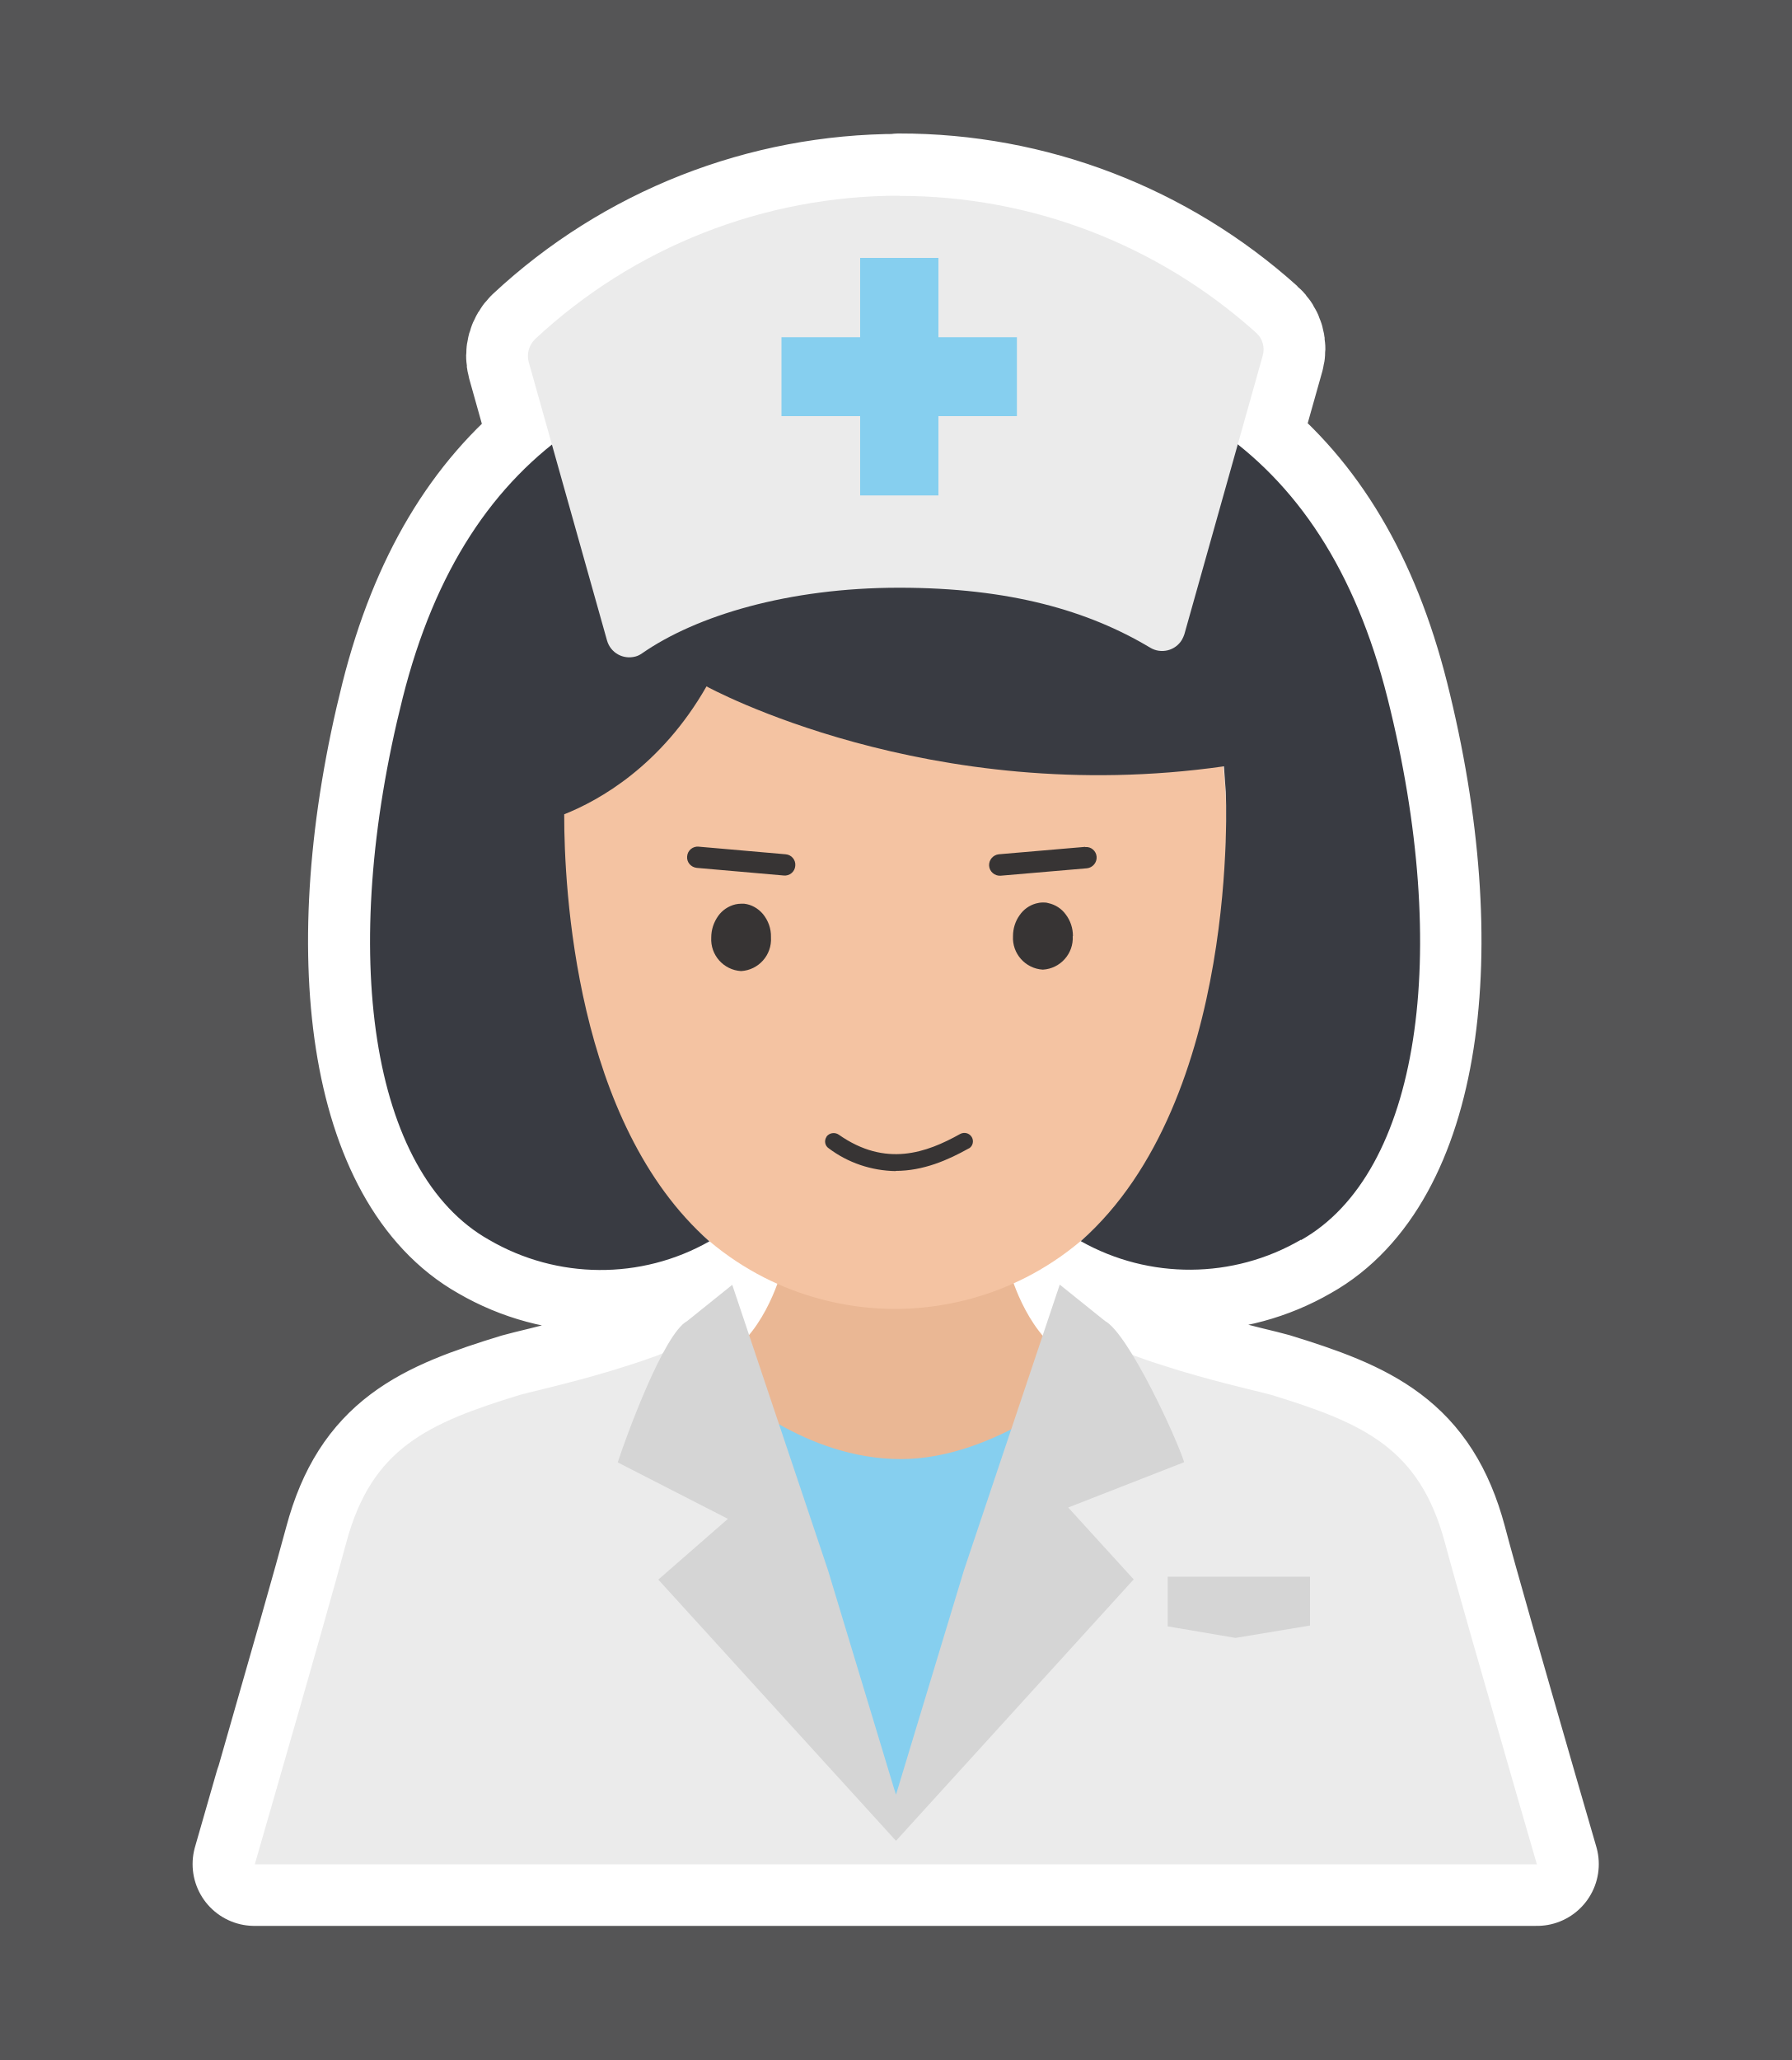
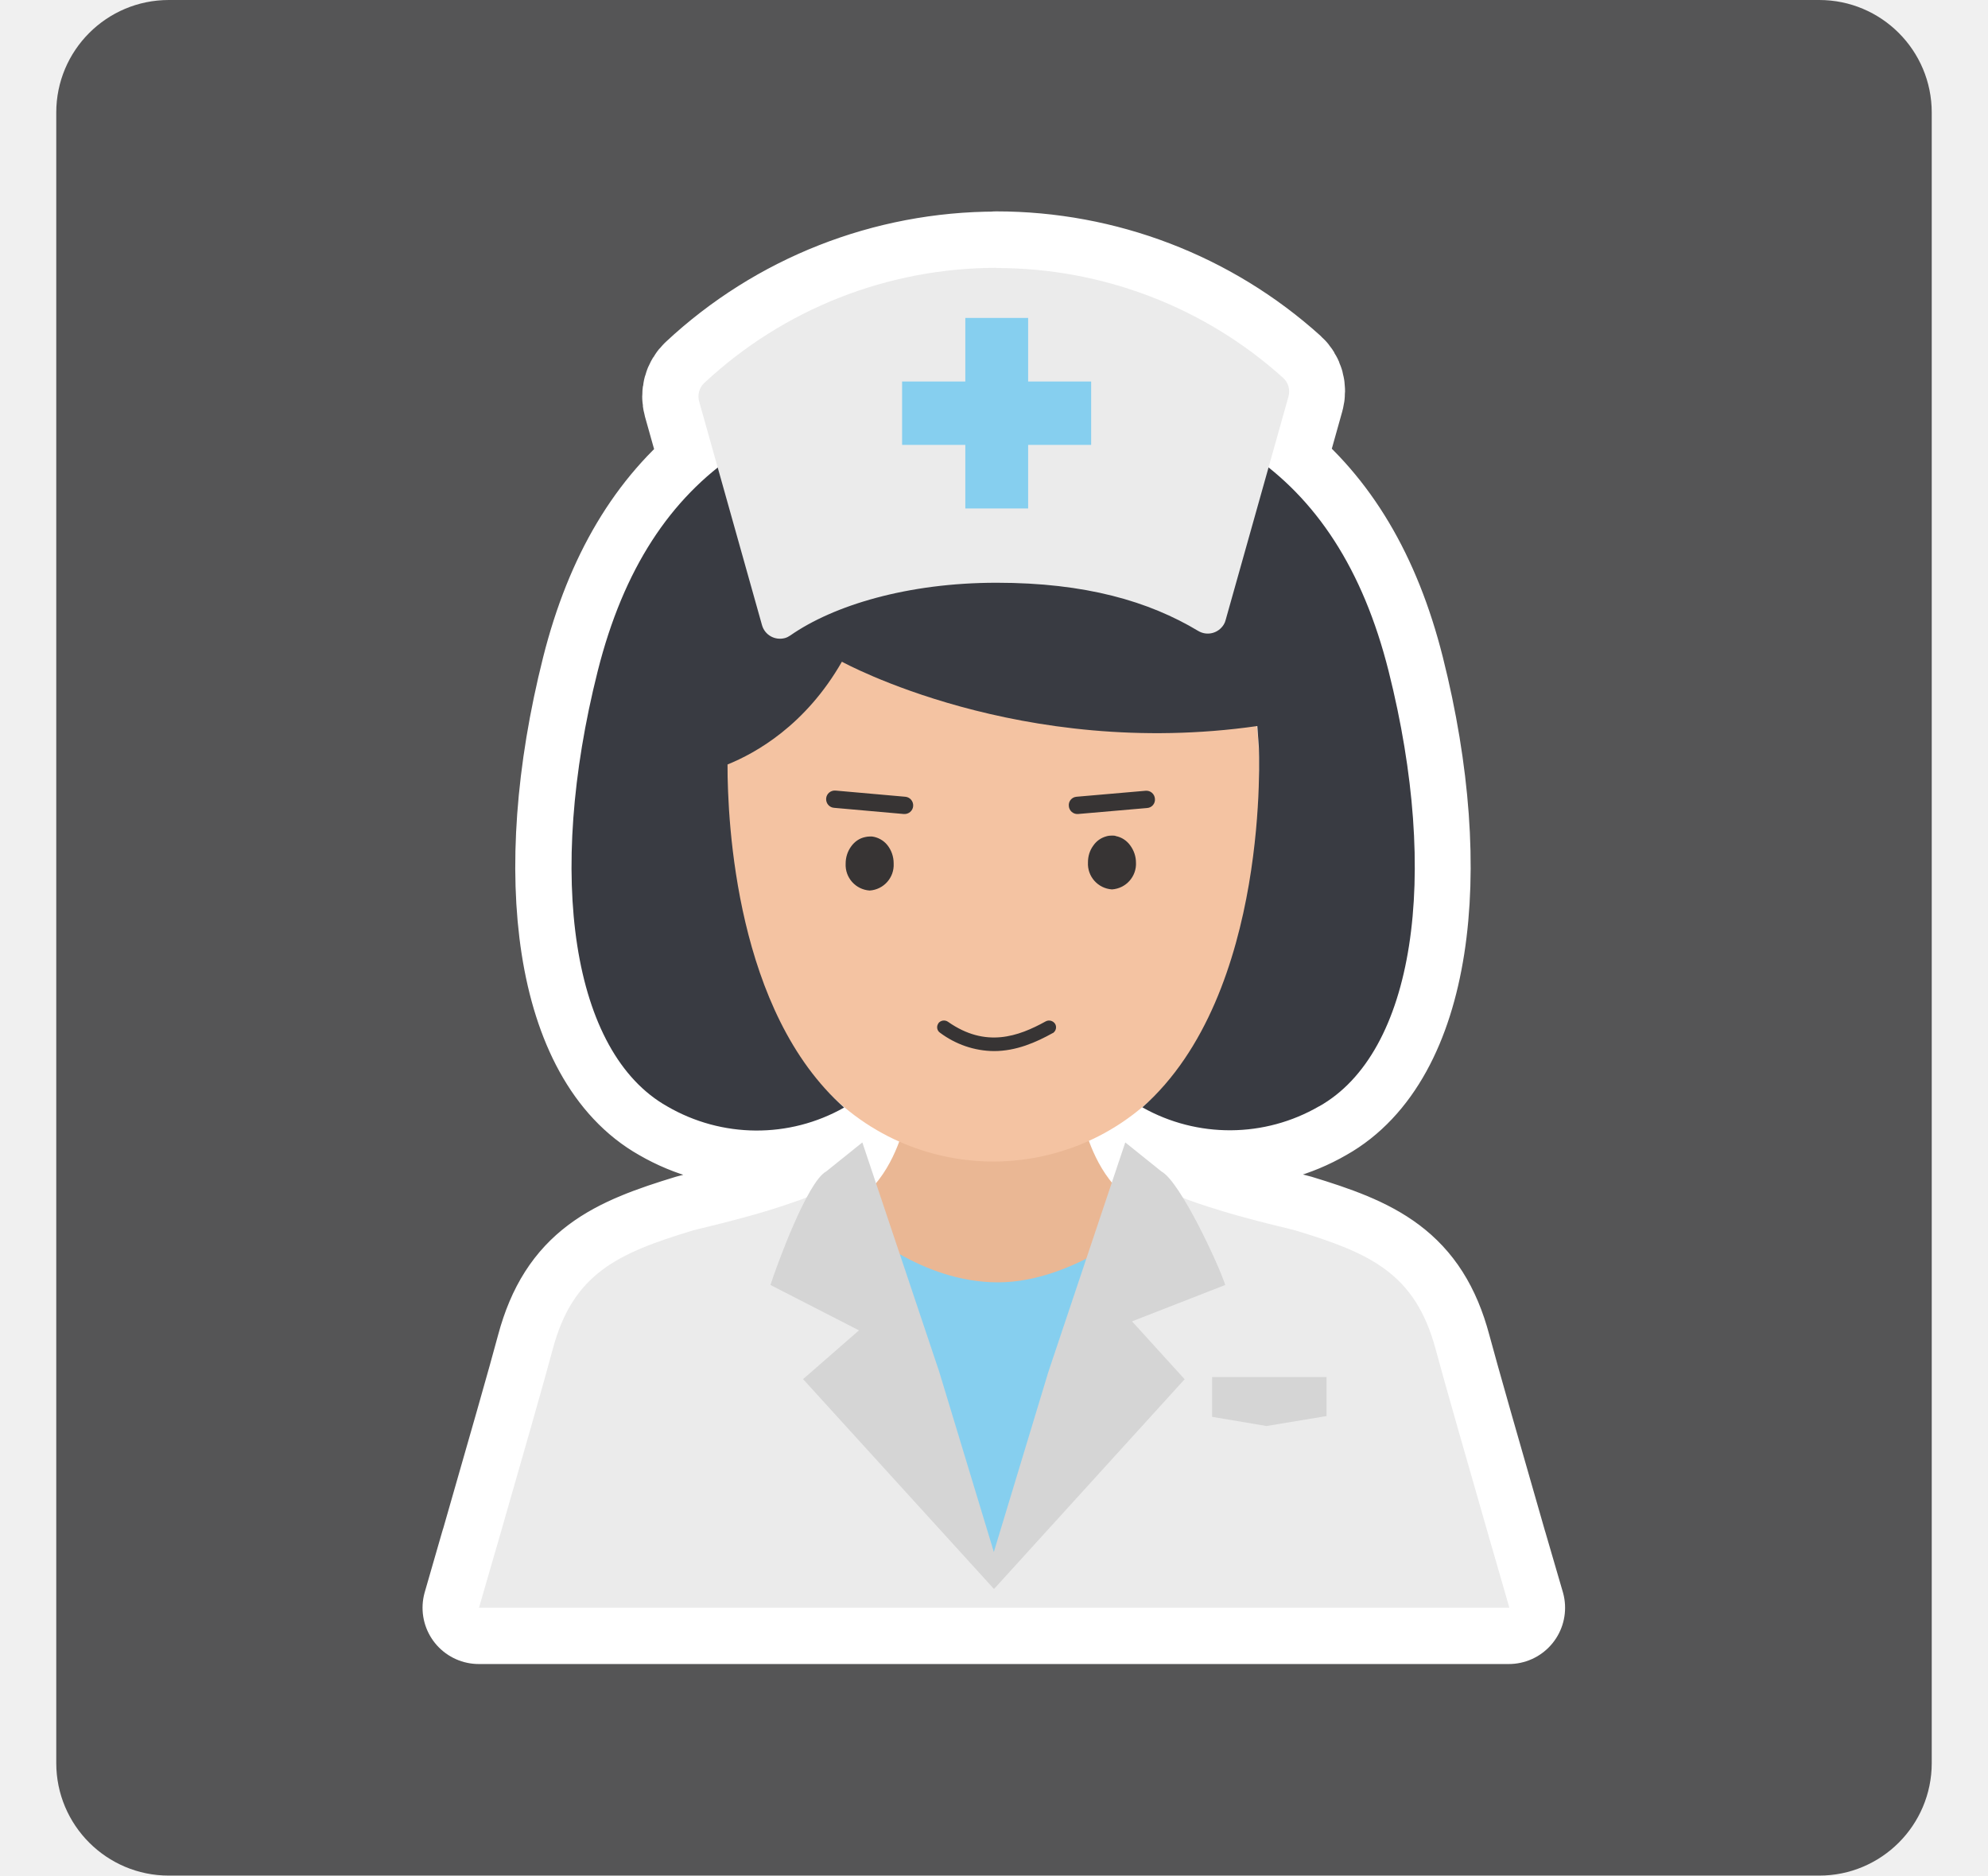
- <svg xmlns="http://www.w3.org/2000/svg" width="87" height="100" viewBox="0 0 87 100">
+ <svg xmlns="http://www.w3.org/2000/svg" width="106" height="100" viewBox="0 0 106 100">
  <g id="Hintergrund">
-     <rect id="Hintergrund-2" data-name="Hintergrund" width="87" height="100" fill="#555556" />
+     <rect id="Hintergrund-2" data-name="Hintergrund" x="3" width="100" height="100" rx="6" ry="6" fill="#555556" />
  </g>
  <g id="doctor">
-     <path d="M43.66,9.5c-6.56,0-12.88,2.48-17.68,6.96-.3.29-.42.72-.31,1.12l1.12,3.99c-3.4,2.72-5.84,6.71-7.25,12.29-3.13,12.43-1.57,23.07,4.2,26.32,3.3,1.92,7.37,1.94,10.69.06,1,.84,2.12,1.54,3.31,2.07-.24.65-.68,1.65-1.39,2.5l-.82-2.43-2.19,1.76c-.34.18-.75.77-1.16,1.53-.12.05-.23.1-.36.14-.99.36-2,.68-3.01.97-1.78.5-3.31.84-3.57.92-4.5,1.37-7.21,2.59-8.44,7.18-.5,1.88-1.87,6.67-3.34,11.79-.01.04-.02.09-.03.13h-.02s-1.06,3.69-1.06,3.69h62.27l-1.05-3.62-.02-.07c-1.48-5.13-2.9-10.06-3.39-11.94-1.23-4.59-3.94-5.8-8.44-7.18-.26-.08-1.79-.42-3.57-.92-1.01-.29-2.02-.61-3.01-.97-.08-.03-.15-.06-.22-.09-.48-.78-.94-1.4-1.29-1.58l-2.19-1.76-.82,2.44c-.73-.86-1.17-1.89-1.41-2.54,1.17-.53,2.26-1.21,3.24-2.04,3.32,1.88,7.39,1.85,10.69-.06,5.77-3.24,7.33-13.89,4.2-26.32-1.41-5.58-3.85-9.58-7.25-12.3l1.21-4.29c.12-.41,0-.85-.32-1.13-4.76-4.28-10.93-6.65-17.33-6.64ZM59.41,37.19l.09,1.24v.1c-.02-.45-.06-.89-.12-1.34,0,0,.03,0,.03,0Z" fill="#916f6f" stroke="#fff" stroke-linecap="round" stroke-linejoin="round" stroke-width="6" />
-     <path d="M74.63,90.5H12.37l1.06-3.68h.01c0-.06.02-.1.03-.14,1.48-5.13,2.84-9.91,3.34-11.79,1.23-4.59,3.94-5.8,8.44-7.18.26-.08,1.79-.42,3.57-.92.57-.16,1.13-.33,1.69-.51.44-.14.89-.29,1.32-.45.35-.13.69-.27,1.03-.42.33-.15.65-.31.96-.49l9.66,23.37,9.66-23.37c.31.18.63.34.96.49.33.14.67.28,1.03.42.43.16.87.31,1.32.45.56.18,1.12.35,1.69.51,1.78.5,3.31.84,3.57.92,4.5,1.38,7.21,2.59,8.44,7.18.5,1.87,1.92,6.81,3.4,11.94l.02.07,1.05,3.62Z" fill="#ebebeb" />
-     <path d="M52.15,71.2l-8.66,1.03-8.66-1.03s-1.49-4.19.45-5.42c1.94-1.22,2.68-4.14,2.68-4.14l5.52.53,5.52-.53s.74,2.92,2.68,4.14c1.94,1.22.45,5.42.45,5.42Z" fill="#eab794" />
-     <path d="M59.53,39.6c0,19.95-10.12,23.94-16.08,23.94s-16.08-3.99-16.08-23.94c0-10.04,7.2-16.18,16.08-16.18s16.08,6.14,16.08,16.18Z" fill="#f4c3a2" />
-     <path d="M43.49,56.85c-1.18-.02-2.32-.4-3.26-1.11-.18-.12-.23-.37-.1-.56,0,0,0,0,0-.01.14-.18.4-.22.59-.09,2.28,1.6,4.26.88,5.89-.03.2-.11.45-.05.57.15.11.19.05.44-.14.55,0,0,0,0-.01,0-1,.56-2.2,1.09-3.55,1.09h0Z" fill="#373434" />
-     <path d="M63.16,60.18c-3.3,1.92-7.37,1.94-10.69.07,7.78-6.87,7.04-21.81,7.04-21.81l-.09-1.24c-14.34,2.05-25.12-3.88-25.12-3.88-2.2,3.85-5.2,5.53-6.91,6.21,0,3.56.53,14.98,7.05,20.73-3.32,1.88-7.39,1.85-10.69-.07-5.77-3.24-7.33-13.89-4.2-26.31,3.12-12.38,11.31-16.99,23.83-17.02h.15c12.52.04,20.71,4.65,23.83,17.02,3.13,12.43,1.57,23.07-4.2,26.32h0Z" fill="#393b42" fill-rule="evenodd" />
-     <path d="M35.47,67.48s3.59,3.35,8.26,3.35,8.94-3.82,8.94-3.82l-9.19,21.27-6.9-10.67-1.12-10.12Z" fill="#86cfef" />
-     <path d="M55.03,76.68l-11.53,12.68-11.54-12.68,3.38-2.95-5.35-2.74c.4-1.23,2.23-6.25,3.37-6.86l2.19-1.76,4.65,13.86,3.18,10.51.12.38,3.3-10.9,4.65-13.86,2.19,1.76c1.14.61,3.46,5.63,3.85,6.86l-5.63,2.2,3.18,3.49Z" fill="#d5d5d5" />
-     <path d="M43.66,9.5c-6.56,0-12.88,2.48-17.68,6.96-.3.29-.42.72-.31,1.12l3.8,13.51c.17.6.78.94,1.38.78.12-.03.23-.09.33-.16,2.62-1.82,7.09-3.18,12.47-3.18s9.2,1.12,12.19,2.91c.53.32,1.22.15,1.54-.38.05-.09.09-.18.12-.27l3.8-13.51c.12-.41,0-.85-.32-1.13-4.76-4.28-10.93-6.65-17.33-6.64h0Z" fill="#ebebeb" />
-     <path d="M49.37,16.37v3.83h-3.81v3.85h-3.8v-3.85h-3.82v-3.83h3.82v-3.85h3.8v3.85h3.81Z" fill="#86cfef" />
-     <path d="M52.08,45.44c.05.85-.6,1.58-1.45,1.63-.85-.05-1.5-.78-1.45-1.63,0-.36.11-.72.32-1.01.19-.28.47-.48.79-.57.11-.03.22-.05.34-.05.09,0,.17,0,.26.03.34.07.65.27.85.55.23.3.35.67.35,1.05ZM37.43,45.51c.05.85-.6,1.58-1.45,1.63-.85-.05-1.5-.78-1.45-1.63,0-.38.12-.74.34-1.05.2-.28.5-.48.84-.56.09-.02.18-.03.27-.03.05,0,.1,0,.15,0,.36.04.68.23.91.5.26.32.4.71.39,1.12Z" fill="#373434" />
-     <path d="M33.92,41.1l4.22.37c.29.02.5.28.47.56,0,0,0,0,0,0-.02.29-.28.5-.56.47,0,0,0,0,0,0l-4.22-.37c-.29-.03-.5-.28-.47-.56.02-.29.28-.5.56-.47,0,0,0,0,0,0ZM52.68,41.11l-4.19.36c-.28.03-.49.28-.47.56.02.28.27.5.56.48,0,0,0,0,0,0l4.19-.36c.28-.03.49-.28.47-.56-.02-.28-.27-.5-.55-.47,0,0,0,0,0,0h0Z" fill="#373434" fill-rule="evenodd" />
-     <path d="M63.6,76.54v2.37l-3.62.6-3.29-.56v-2.41h6.91Z" fill="#d5d5d5" />
+     <path d="M53.14,14.28c-5.79,0-11.36,2.19-15.59,6.14-.27.25-.37.63-.27.99l.99,3.52c-3,2.4-5.16,5.92-6.4,10.84-2.76,10.96-1.38,20.35,3.7,23.21,2.91,1.69,6.5,1.71,9.43.06.88.74,1.87,1.36,2.92,1.83-.21.57-.6,1.46-1.22,2.2l-.72-2.15-1.93,1.55c-.3.16-.66.68-1.02,1.35-.11.04-.2.09-.31.13-.88.31-1.76.6-2.66.85-1.57.44-2.92.74-3.15.81-3.97,1.21-6.36,2.28-7.45,6.33-.44,1.66-1.65,5.88-2.95,10.4-.01.04-.02.08-.03.12h-.01s-.94,3.26-.94,3.26h54.92l-.93-3.19-.02-.06c-1.3-4.52-2.55-8.88-2.99-10.53-1.08-4.05-3.47-5.12-7.45-6.33-.23-.07-1.58-.37-3.15-.81-.89-.25-1.78-.54-2.66-.85-.07-.03-.13-.05-.2-.08-.42-.68-.83-1.23-1.14-1.4l-1.93-1.55-.72,2.15c-.64-.76-1.03-1.66-1.24-2.24,1.03-.47,1.99-1.07,2.86-1.8,2.93,1.66,6.52,1.63,9.43-.06,5.09-2.86,6.47-12.25,3.71-23.21-1.24-4.92-3.4-8.45-6.4-10.85l1.06-3.78c.1-.36,0-.75-.28-1-4.19-3.78-9.64-5.86-15.28-5.86ZM67.03,38.7l.08,1.09v.09c-.02-.39-.05-.79-.1-1.18,0,0,.02,0,.02,0Z" fill="#916f6f" stroke="#fff" stroke-linecap="round" stroke-linejoin="round" stroke-width="6" />
+     <path d="M80.46,85.72H25.54l.94-3.25h.01s.01-.09.03-.13c1.3-4.52,2.51-8.74,2.95-10.4,1.08-4.05,3.47-5.12,7.45-6.33.23-.07,1.58-.37,3.15-.81.5-.14,1-.29,1.49-.45.39-.13.78-.26,1.17-.4.31-.12.61-.24.91-.37.29-.13.57-.27.85-.43l8.52,20.61,8.52-20.61c.28.16.56.3.85.43.29.13.59.25.91.37.38.14.76.27,1.17.4.49.16.99.31,1.49.45,1.57.44,2.92.74,3.15.81,3.97,1.21,6.36,2.28,7.45,6.33.44,1.65,1.69,6,2.99,10.53l.02.06.92,3.19Z" fill="#ebebeb" />
+     <path d="M60.63,68.7l-7.63.91-7.63-.91s-1.31-3.7.4-4.78c1.71-1.08,2.37-3.65,2.37-3.65l4.87.47,4.87-.47s.66,2.57,2.37,3.65c1.71,1.08.4,4.78.4,4.78Z" fill="#eab794" />
+     <path d="M67.14,40.82c0,17.59-8.92,21.11-14.18,21.11s-14.18-3.52-14.18-21.11c0-8.85,6.35-14.27,14.18-14.27s14.18,5.42,14.18,14.27Z" fill="#f4c3a2" />
+     <path d="M52.99,56.04c-1.04-.01-2.04-.36-2.87-.98-.16-.11-.2-.33-.09-.49,0,0,0,0,0-.01.12-.16.35-.2.52-.08,2.01,1.41,3.75.78,5.2-.02.18-.1.4-.04.51.13.1.17.04.39-.12.49,0,0,0,0-.01,0-.88.49-1.94.96-3.13.96h0Z" fill="#373434" />
+     <path d="M70.34,58.98c-2.91,1.69-6.5,1.71-9.43.06,6.87-6.06,6.21-19.24,6.21-19.24l-.08-1.09c-12.65,1.81-22.15-3.43-22.15-3.43-1.94,3.39-4.59,4.87-6.1,5.48,0,3.14.47,13.21,6.22,18.29-2.93,1.66-6.52,1.63-9.43-.06-5.09-2.86-6.47-12.25-3.71-23.21,2.75-10.92,9.98-14.98,21.02-15.02h.13c11.04.03,18.27,4.1,21.02,15.02,2.76,10.96,1.38,20.35-3.71,23.21h0Z" fill="#393b42" fill-rule="evenodd" />
+     <path d="M45.92,65.42s3.17,2.95,7.29,2.95,7.89-3.37,7.89-3.37l-8.1,18.76-6.09-9.41-.98-8.92Z" fill="#86cfef" />
+     <path d="M63.17,73.53l-10.17,11.19-10.18-11.19,2.98-2.6-4.72-2.42c.35-1.08,1.97-5.51,2.97-6.05l1.93-1.55,4.1,12.23,2.81,9.27.1.34,2.91-9.61,4.1-12.23,1.93,1.55c1,.54,3.05,4.96,3.4,6.05l-4.97,1.94,2.8,3.08Z" fill="#d5d5d5" />
+     <path d="M53.14,14.28c-5.79,0-11.36,2.19-15.59,6.14-.27.25-.37.63-.27.99l3.35,11.92c.15.53.69.83,1.22.69.11-.03.2-.08.29-.14,2.31-1.61,6.26-2.81,11-2.81s8.12.99,10.75,2.57c.47.28,1.07.13,1.36-.34.05-.08.08-.16.1-.24l3.35-11.91c.1-.36,0-.75-.28-1-4.19-3.78-9.64-5.86-15.28-5.86h0Z" fill="#ebebeb" />
+     <path d="M58.18,20.34v3.38h-3.36v3.39h-3.35v-3.39h-3.37v-3.38h3.37v-3.39h3.35v3.39h3.36Z" fill="#86cfef" />
+     <path d="M60.57,45.98c.04.75-.53,1.39-1.28,1.44-.75-.05-1.32-.69-1.28-1.44,0-.32.09-.63.28-.89.17-.25.41-.42.7-.5.1-.03.2-.04.3-.04.08,0,.15,0,.22.03.3.06.57.24.75.49.2.27.31.59.31.93ZM47.65,46.04c.04.75-.53,1.39-1.28,1.44-.75-.05-1.32-.69-1.28-1.44,0-.33.1-.65.3-.92.18-.25.44-.43.74-.49.08-.02.16-.03.24-.03.04,0,.09,0,.13,0,.31.04.6.2.8.44.23.28.35.63.35.99Z" fill="#373434" />
+     <path d="M44.55,42.15l3.72.33c.25.02.44.24.42.5,0,0,0,0,0,0-.02.25-.24.44-.5.42,0,0,0,0,0,0l-3.72-.33c-.25-.02-.44-.24-.42-.5.02-.25.24-.44.5-.42,0,0,0,0,0,0ZM61.09,42.16l-3.69.32c-.25.02-.44.24-.41.5.02.25.24.44.49.42,0,0,0,0,0,0l3.69-.32c.25-.02.44-.24.41-.5-.02-.25-.24-.44-.49-.42,0,0,0,0,0,0h0Z" fill="#373434" fill-rule="evenodd" />
+     <path d="M70.73,73.41v2.09l-3.2.53-2.9-.49v-2.12h6.1Z" fill="#d5d5d5" />
  </g>
</svg>
